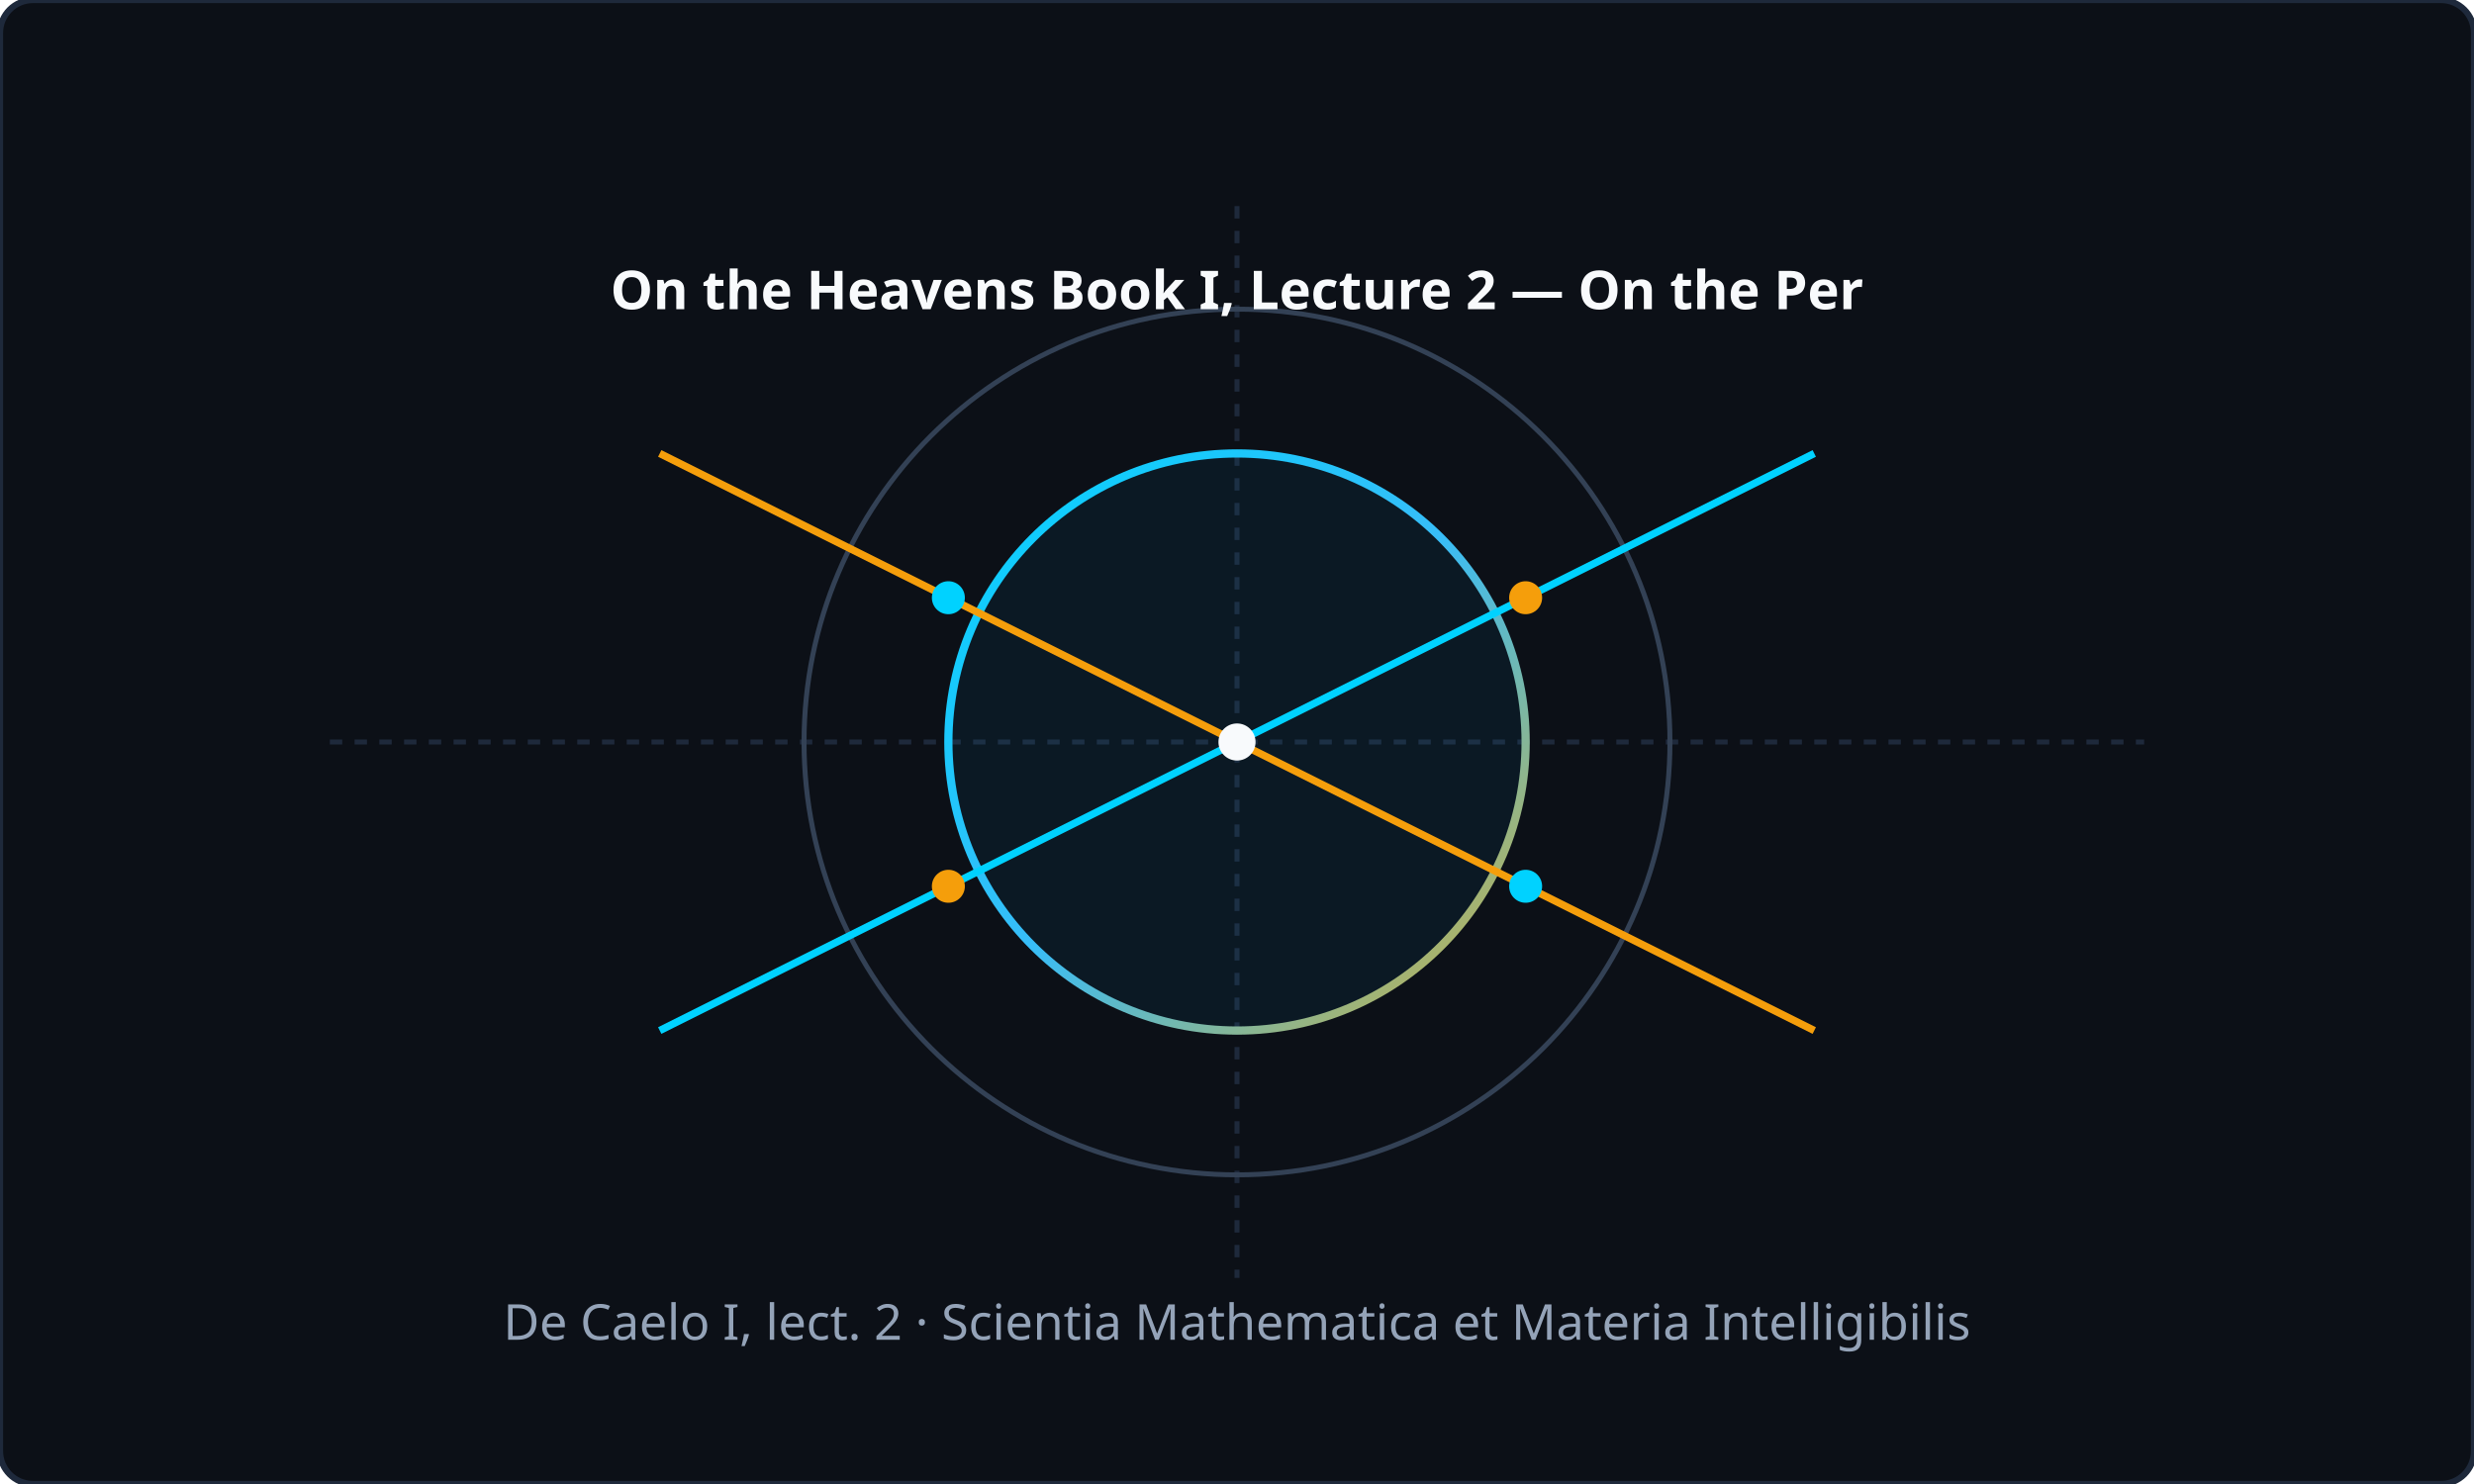
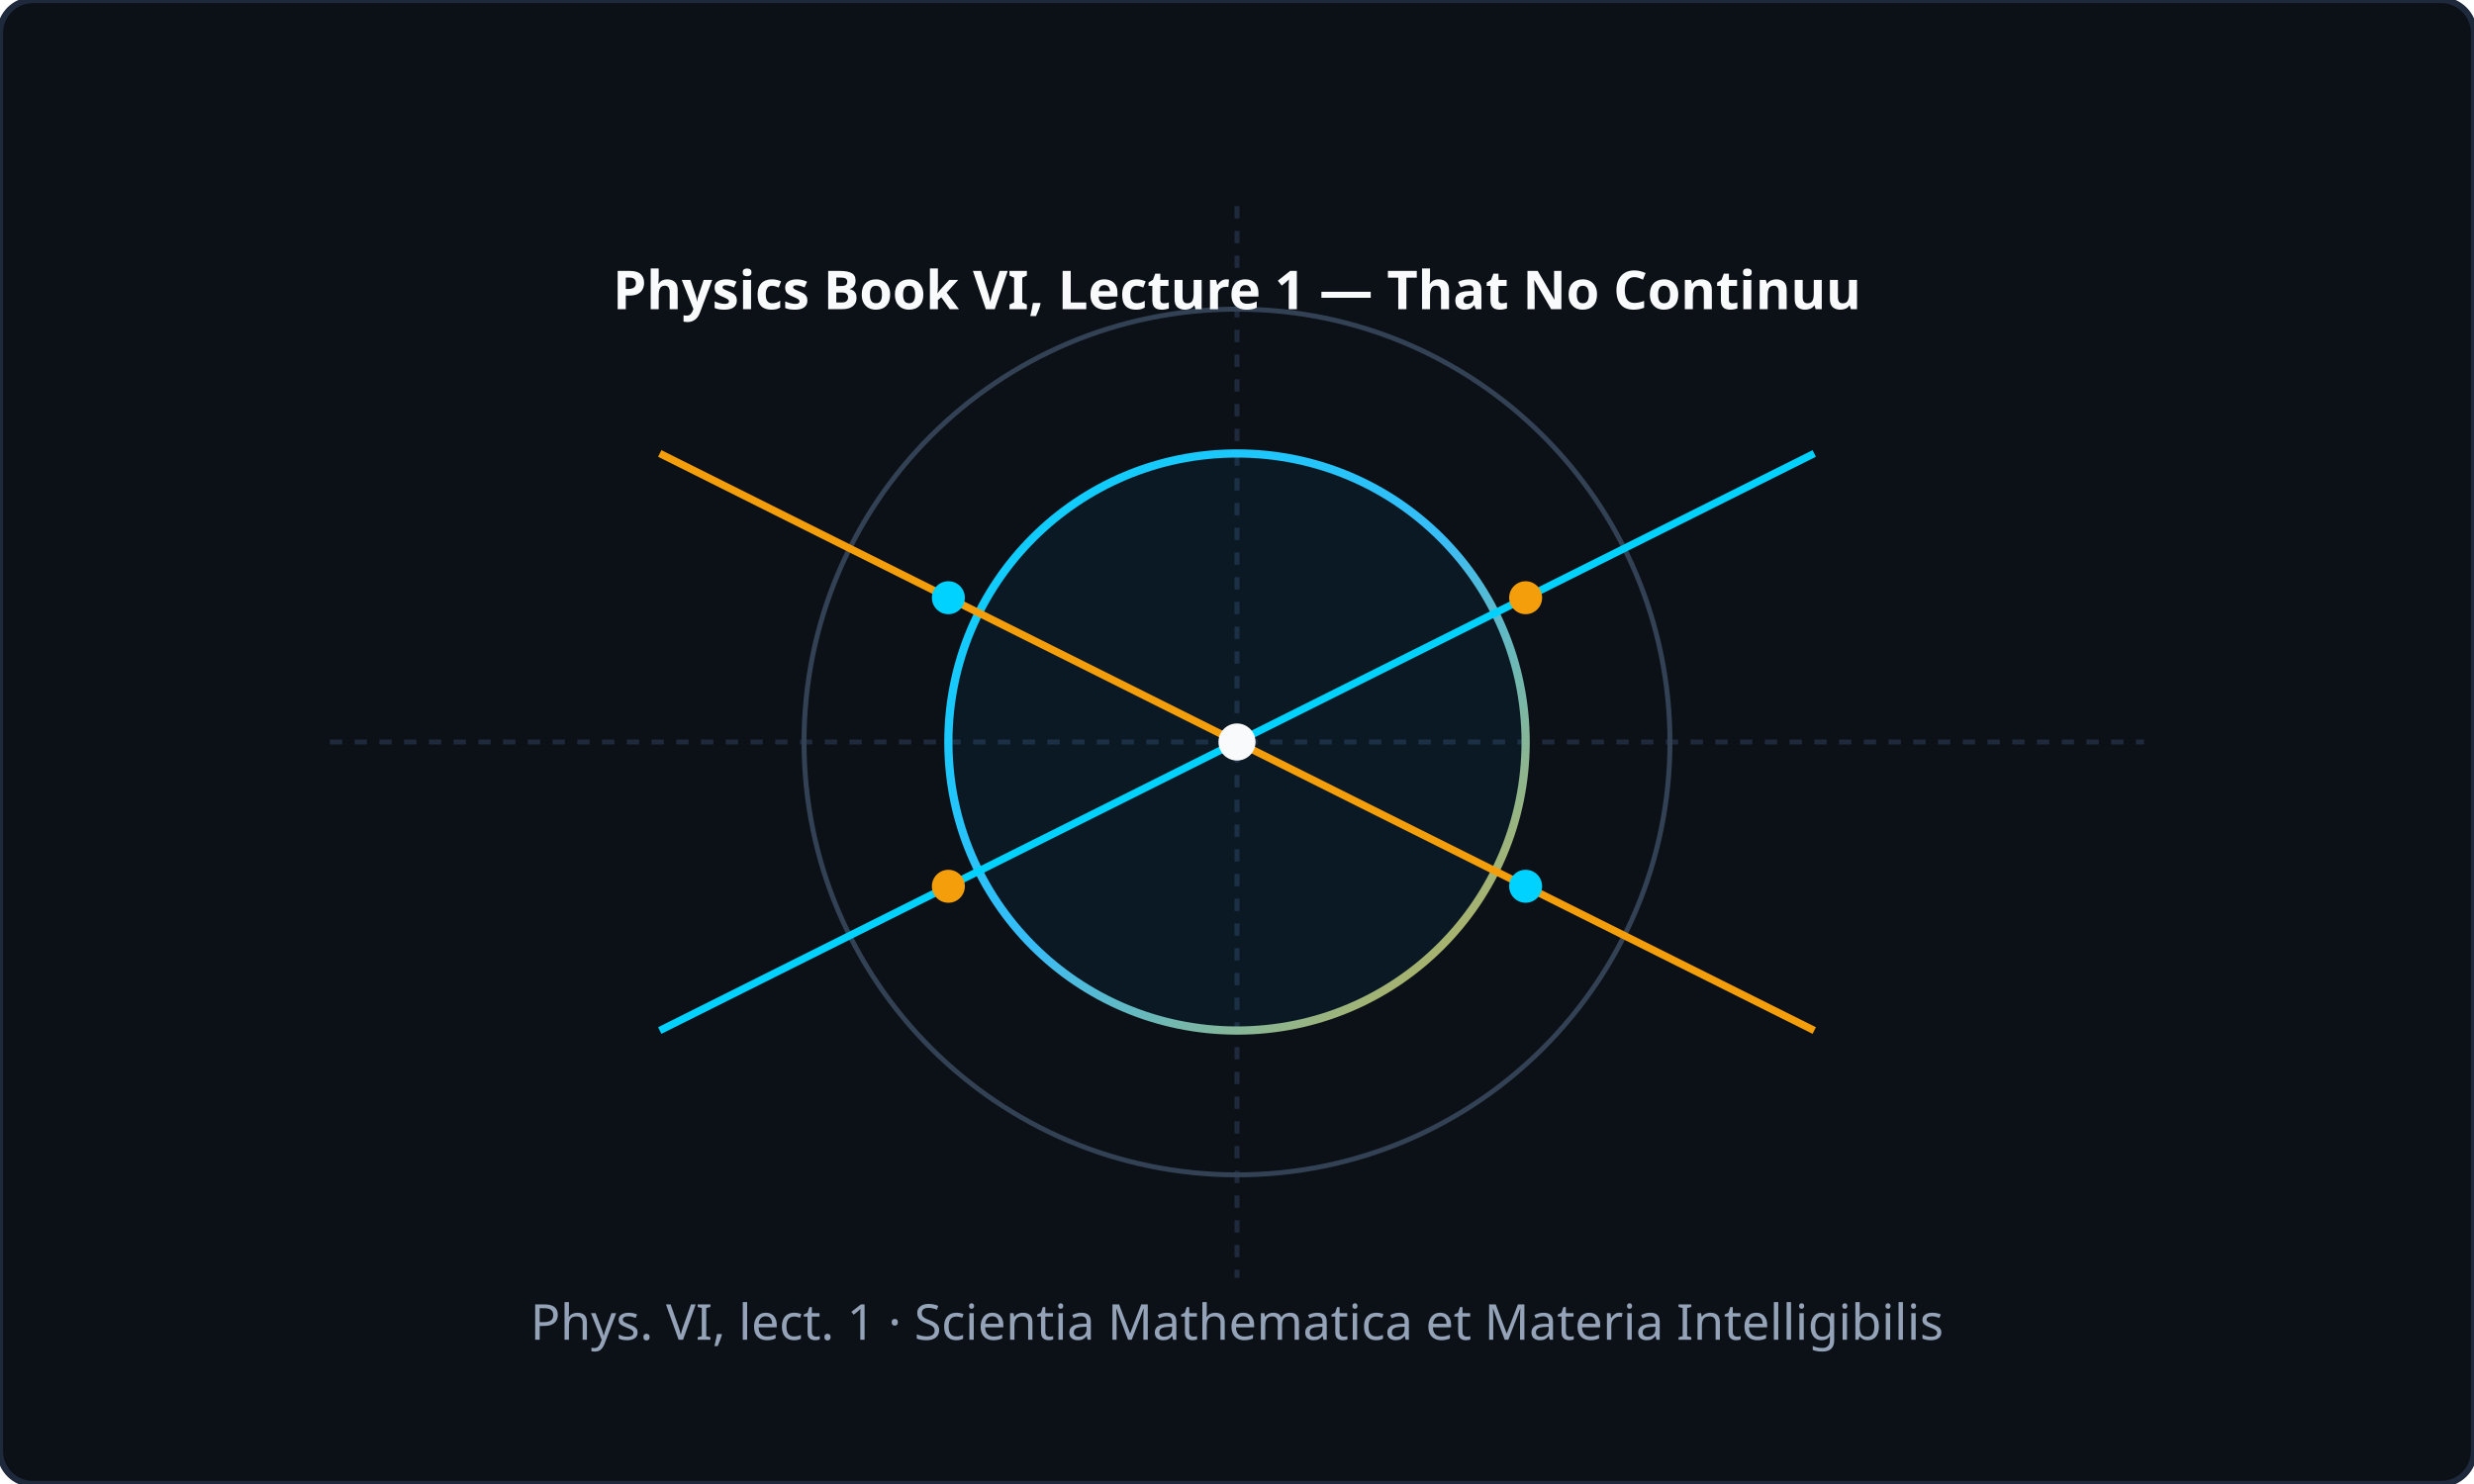
<svg xmlns="http://www.w3.org/2000/svg" viewBox="0 0 600 360" width="100%" height="auto">
  <rect width="600" height="360" rx="8" fill="#0c1017" stroke="#1e293b" stroke-width="1.5" />
  <defs>
    <linearGradient id="geomGrad" x1="0%" y1="0%" x2="100%" y2="100%">
      <stop offset="0%" stop-color="#00d2ff" />
      <stop offset="50%" stop-color="#38bdf8" />
      <stop offset="100%" stop-color="#d4af37" />
    </linearGradient>
  </defs>
  <line x1="80" y1="180" x2="520" y2="180" stroke="#1e293b" stroke-width="1.2" stroke-dasharray="3,3" />
  <line x1="300" y1="50" x2="300" y2="310" stroke="#1e293b" stroke-width="1.2" stroke-dasharray="3,3" />
  <circle cx="300" cy="180" r="105" fill="none" stroke="#334155" stroke-width="1.2" />
  <circle cx="300" cy="180" r="70" fill="#0284c7" fill-opacity="0.08" stroke="url(#geomGrad)" stroke-width="2" />
  <line x1="160" y1="110" x2="440" y2="250" stroke="#f59e0b" stroke-width="1.8" />
  <line x1="160" y1="250" x2="440" y2="110" stroke="#00d2ff" stroke-width="1.8" />
  <circle cx="300" cy="180" r="4.5" fill="#f8fafc" />
  <circle cx="230" cy="145" r="4" fill="#00d2ff" />
  <circle cx="370" cy="215" r="4" fill="#00d2ff" />
  <circle cx="230" cy="215" r="4" fill="#f59e0b" />
  <circle cx="370" cy="145" r="4" fill="#f59e0b" />
-   <text x="300" y="75" fill="#f8fafc" font-size="13" font-family="system-ui, sans-serif" text-anchor="middle" font-weight="600">On the Heavens Book I, Lecture 2 — On the Per</text>
-   <text x="300" y="325" fill="#94a3b8" font-size="12" font-family="system-ui, sans-serif" text-anchor="middle">De Caelo I, lect. 2 · Scientia Mathematica et Materia Intelligibilis</text>
+   <text x="300" y="75" fill="#f8fafc" font-size="13" font-family="system-ui, sans-serif" text-anchor="middle" font-weight="600">Physics Book VI, Lecture 1 — That No Continuu</text>
+   <text x="300" y="325" fill="#94a3b8" font-size="12" font-family="system-ui, sans-serif" text-anchor="middle">Phys. VI, lect. 1 · Scientia Mathematica et Materia Intelligibilis</text>
</svg>
